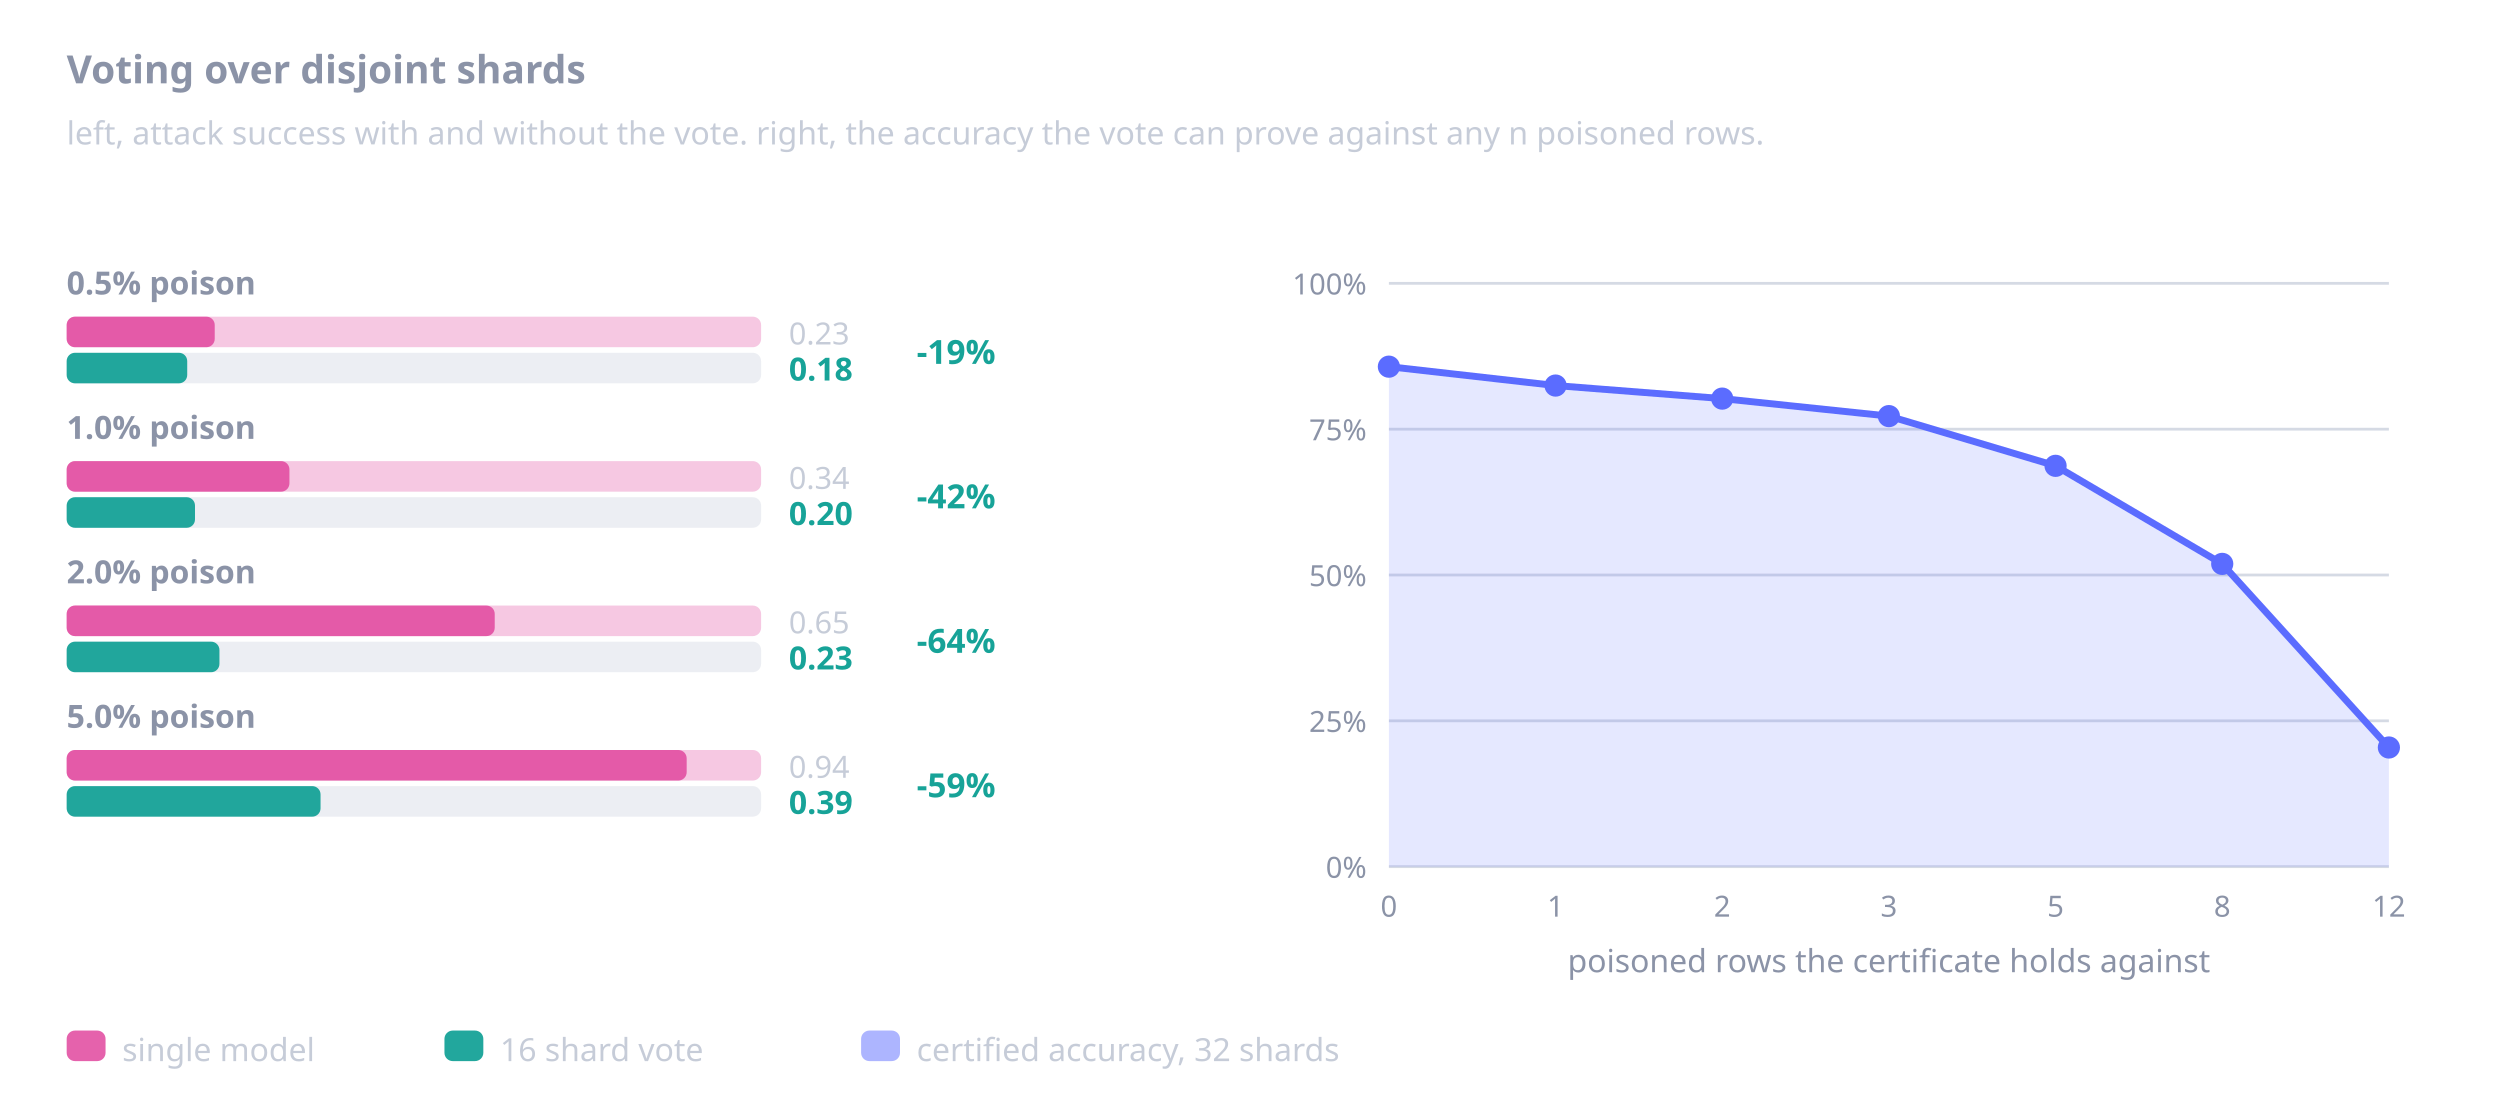
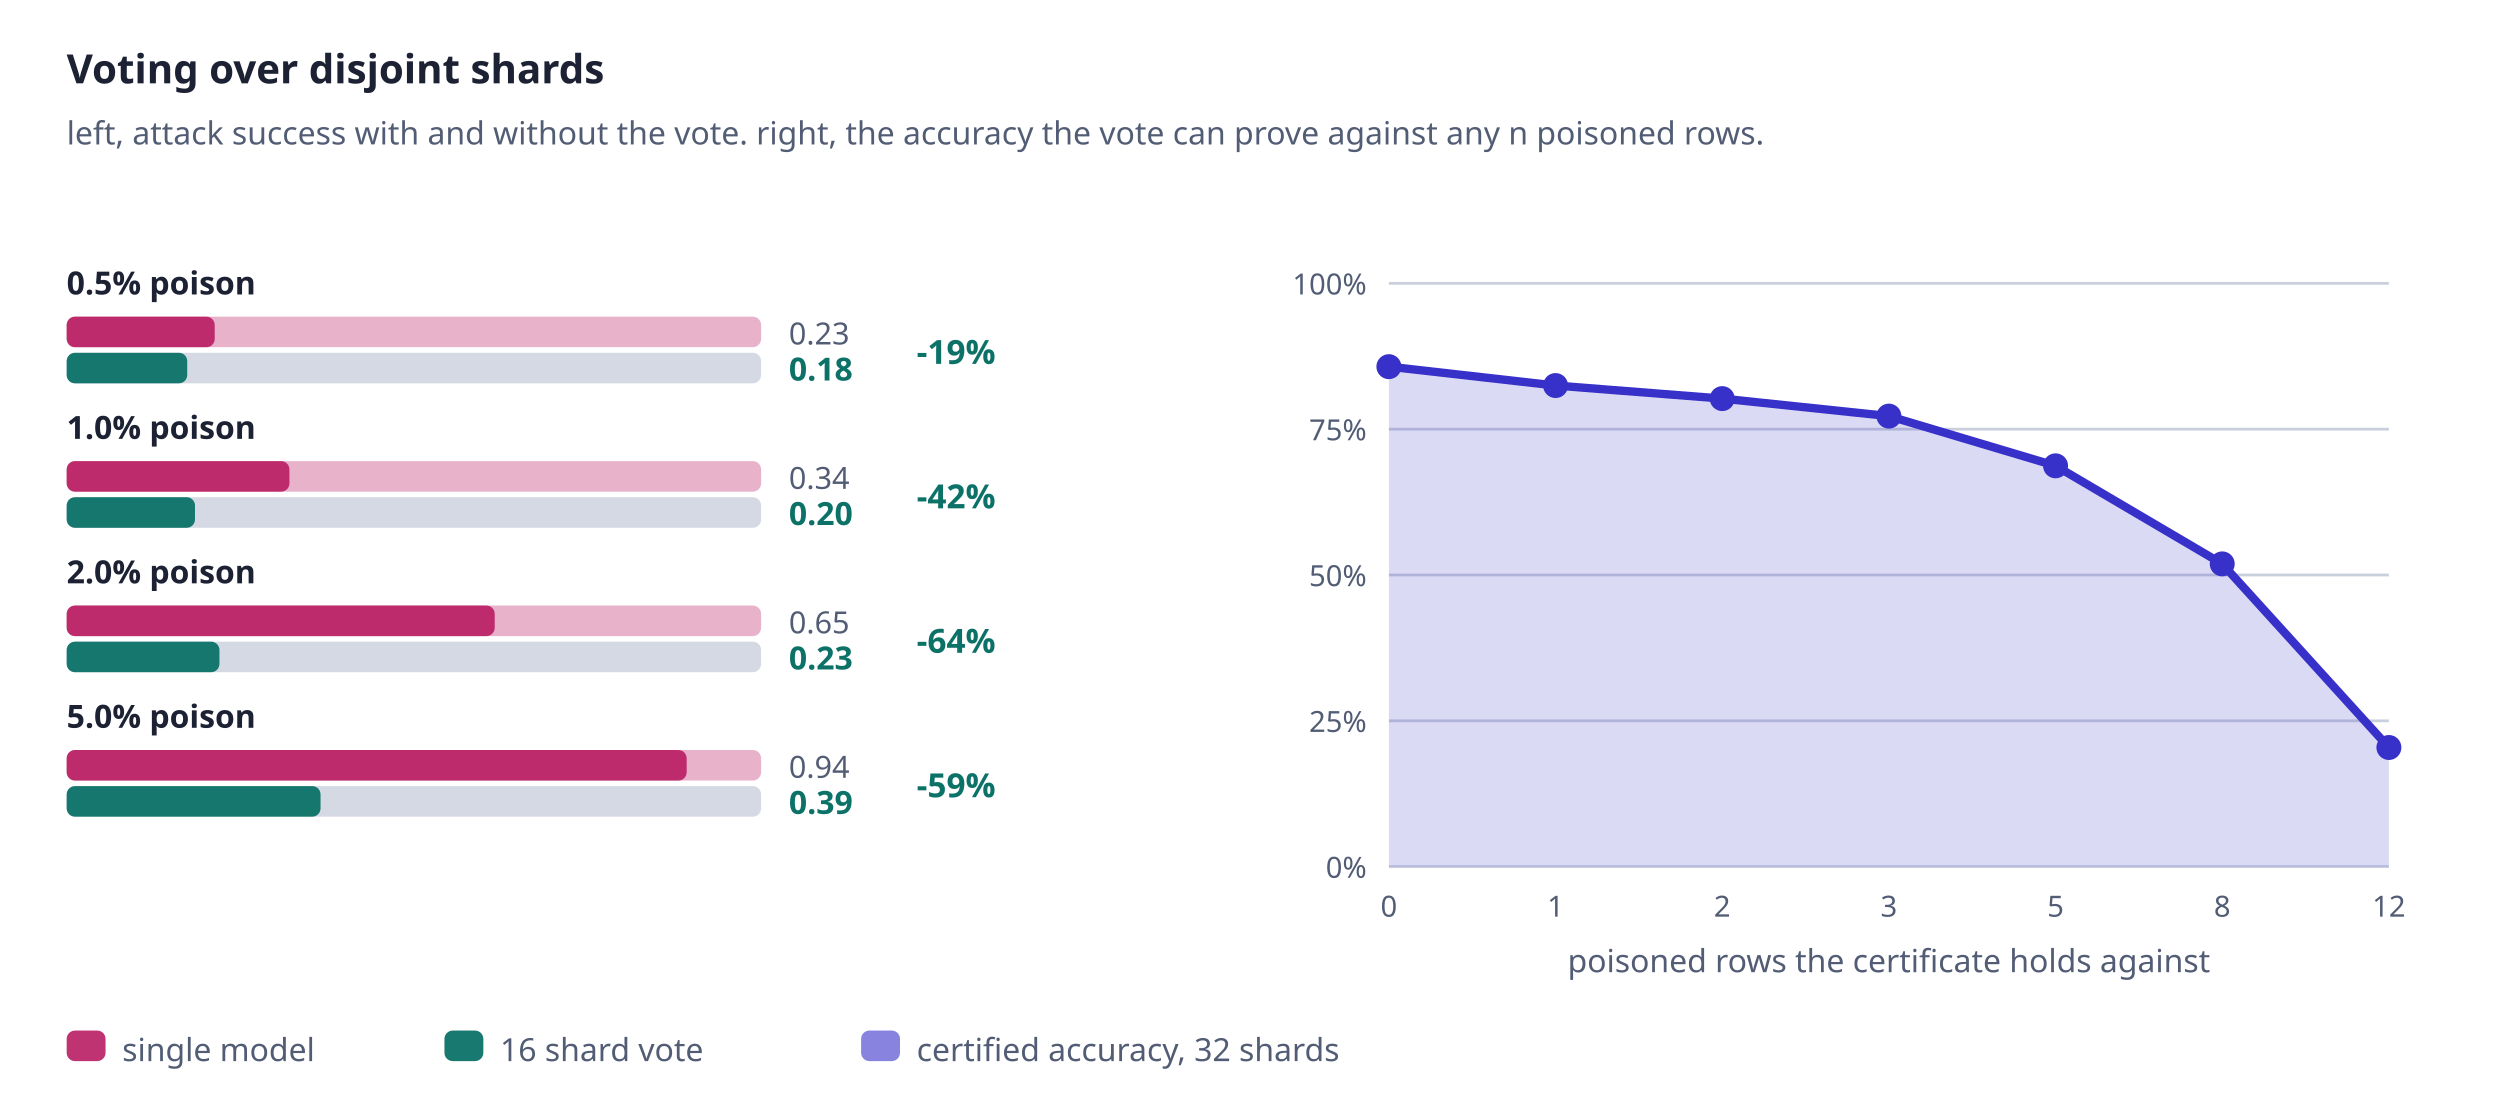
<svg xmlns="http://www.w3.org/2000/svg" viewBox="0 0 900 400" width="900" height="400" role="img">
-   <text x="24.0" y="30.0" font-family="Segoe UI, system-ui, -apple-system, sans-serif" font-size="14" fill="#8b93a7" text-anchor="start" font-weight="700">Voting over disjoint shards</text>
-   <text x="24.0" y="52.0" font-family="Segoe UI, system-ui, -apple-system, sans-serif" font-size="11.5" fill="#c6ccd8" text-anchor="start" font-weight="400">left, attack success with and without the vote. right, the accuracy the vote can prove against any n poisoned rows.</text>
-   <text x="24.0" y="106.0" font-family="Segoe UI, system-ui, -apple-system, sans-serif" font-size="11.5" fill="#8b93a7" text-anchor="start" font-weight="600">0.5% poison</text>
-   <rect x="24.0" y="114.0" width="250.0" height="11.0" rx="3" fill="#e0479e" opacity="0.30" />
-   <rect x="24.0" y="114.0" width="53.3" height="11.0" rx="3" fill="#e0479e" opacity="0.85" />
-   <rect x="24.0" y="127.0" width="250.0" height="11.0" rx="3" fill="#d5dae4" opacity="0.45" />
-   <rect x="24.0" y="127.0" width="43.4" height="11.0" rx="3" fill="#17a398" opacity="0.95" />
-   <text x="284.0" y="124.0" font-family="Segoe UI, system-ui, -apple-system, sans-serif" font-size="11" fill="#c6ccd8" text-anchor="start" font-weight="400">0.23</text>
-   <text x="284.0" y="137.0" font-family="Segoe UI, system-ui, -apple-system, sans-serif" font-size="11.5" fill="#17a398" text-anchor="start" font-weight="700">0.18</text>
-   <text x="330.0" y="131.0" font-family="Segoe UI, system-ui, -apple-system, sans-serif" font-size="12" fill="#17a398" text-anchor="start" font-weight="700">-19%</text>
-   <text x="24.0" y="158.0" font-family="Segoe UI, system-ui, -apple-system, sans-serif" font-size="11.5" fill="#8b93a7" text-anchor="start" font-weight="600">1.0% poison</text>
-   <rect x="24.0" y="166.0" width="250.0" height="11.0" rx="3" fill="#e0479e" opacity="0.30" />
-   <rect x="24.0" y="166.0" width="80.2" height="11.0" rx="3" fill="#e0479e" opacity="0.85" />
-   <rect x="24.0" y="179.0" width="250.0" height="11.0" rx="3" fill="#d5dae4" opacity="0.45" />
-   <rect x="24.0" y="179.0" width="46.2" height="11.0" rx="3" fill="#17a398" opacity="0.95" />
-   <text x="284.0" y="176.0" font-family="Segoe UI, system-ui, -apple-system, sans-serif" font-size="11" fill="#c6ccd8" text-anchor="start" font-weight="400">0.34</text>
-   <text x="284.0" y="189.0" font-family="Segoe UI, system-ui, -apple-system, sans-serif" font-size="11.5" fill="#17a398" text-anchor="start" font-weight="700">0.20</text>
-   <text x="330.0" y="183.0" font-family="Segoe UI, system-ui, -apple-system, sans-serif" font-size="12" fill="#17a398" text-anchor="start" font-weight="700">-42%</text>
-   <text x="24.0" y="210.0" font-family="Segoe UI, system-ui, -apple-system, sans-serif" font-size="11.5" fill="#8b93a7" text-anchor="start" font-weight="600">2.0% poison</text>
-   <rect x="24.0" y="218.0" width="250.0" height="11.0" rx="3" fill="#e0479e" opacity="0.30" />
-   <rect x="24.0" y="218.0" width="154.1" height="11.0" rx="3" fill="#e0479e" opacity="0.85" />
-   <rect x="24.0" y="231.0" width="250.0" height="11.0" rx="3" fill="#d5dae4" opacity="0.45" />
-   <rect x="24.0" y="231.0" width="55.0" height="11.0" rx="3" fill="#17a398" opacity="0.95" />
-   <text x="284.0" y="228.0" font-family="Segoe UI, system-ui, -apple-system, sans-serif" font-size="11" fill="#c6ccd8" text-anchor="start" font-weight="400">0.65</text>
-   <text x="284.0" y="241.0" font-family="Segoe UI, system-ui, -apple-system, sans-serif" font-size="11.5" fill="#17a398" text-anchor="start" font-weight="700">0.23</text>
-   <text x="330.0" y="235.0" font-family="Segoe UI, system-ui, -apple-system, sans-serif" font-size="12" fill="#17a398" text-anchor="start" font-weight="700">-64%</text>
-   <text x="24.0" y="262.0" font-family="Segoe UI, system-ui, -apple-system, sans-serif" font-size="11.5" fill="#8b93a7" text-anchor="start" font-weight="600">5.0% poison</text>
-   <rect x="24.0" y="270.0" width="250.0" height="11.0" rx="3" fill="#e0479e" opacity="0.30" />
-   <rect x="24.0" y="270.0" width="223.2" height="11.0" rx="3" fill="#e0479e" opacity="0.85" />
-   <rect x="24.0" y="283.0" width="250.0" height="11.0" rx="3" fill="#d5dae4" opacity="0.45" />
-   <rect x="24.0" y="283.0" width="91.4" height="11.0" rx="3" fill="#17a398" opacity="0.95" />
-   <text x="284.0" y="280.0" font-family="Segoe UI, system-ui, -apple-system, sans-serif" font-size="11" fill="#c6ccd8" text-anchor="start" font-weight="400">0.94</text>
-   <text x="284.0" y="293.0" font-family="Segoe UI, system-ui, -apple-system, sans-serif" font-size="11.5" fill="#17a398" text-anchor="start" font-weight="700">0.39</text>
-   <text x="330.0" y="287.0" font-family="Segoe UI, system-ui, -apple-system, sans-serif" font-size="12" fill="#17a398" text-anchor="start" font-weight="700">-59%</text>
-   <line x1="500.0" y1="312.0" x2="860.0" y2="312.0" stroke="#d5dae4" stroke-width="1" />
-   <text x="492.0" y="316.0" font-family="Segoe UI, system-ui, -apple-system, sans-serif" font-size="10.5" fill="#8b93a7" text-anchor="end" font-weight="400">0%</text>
-   <line x1="500.0" y1="259.5" x2="860.0" y2="259.5" stroke="#d5dae4" stroke-width="1" />
-   <text x="492.0" y="263.5" font-family="Segoe UI, system-ui, -apple-system, sans-serif" font-size="10.5" fill="#8b93a7" text-anchor="end" font-weight="400">25%</text>
-   <line x1="500.0" y1="207.0" x2="860.0" y2="207.0" stroke="#d5dae4" stroke-width="1" />
-   <text x="492.0" y="211.0" font-family="Segoe UI, system-ui, -apple-system, sans-serif" font-size="10.5" fill="#8b93a7" text-anchor="end" font-weight="400">50%</text>
-   <line x1="500.0" y1="154.5" x2="860.0" y2="154.5" stroke="#d5dae4" stroke-width="1" />
-   <text x="492.0" y="158.5" font-family="Segoe UI, system-ui, -apple-system, sans-serif" font-size="10.5" fill="#8b93a7" text-anchor="end" font-weight="400">75%</text>
-   <line x1="500.0" y1="102.0" x2="860.0" y2="102.0" stroke="#d5dae4" stroke-width="1" />
-   <text x="492.0" y="106.0" font-family="Segoe UI, system-ui, -apple-system, sans-serif" font-size="10.5" fill="#8b93a7" text-anchor="end" font-weight="400">100%</text>
-   <text x="500.0" y="330.0" font-family="Segoe UI, system-ui, -apple-system, sans-serif" font-size="10.5" fill="#8b93a7" text-anchor="middle" font-weight="400">0</text>
-   <text x="560.0" y="330.0" font-family="Segoe UI, system-ui, -apple-system, sans-serif" font-size="10.5" fill="#8b93a7" text-anchor="middle" font-weight="400">1</text>
-   <text x="620.0" y="330.0" font-family="Segoe UI, system-ui, -apple-system, sans-serif" font-size="10.5" fill="#8b93a7" text-anchor="middle" font-weight="400">2</text>
-   <text x="680.0" y="330.0" font-family="Segoe UI, system-ui, -apple-system, sans-serif" font-size="10.5" fill="#8b93a7" text-anchor="middle" font-weight="400">3</text>
-   <text x="740.0" y="330.0" font-family="Segoe UI, system-ui, -apple-system, sans-serif" font-size="10.5" fill="#8b93a7" text-anchor="middle" font-weight="400">5</text>
-   <text x="800.0" y="330.0" font-family="Segoe UI, system-ui, -apple-system, sans-serif" font-size="10.5" fill="#8b93a7" text-anchor="middle" font-weight="400">8</text>
-   <text x="860.0" y="330.0" font-family="Segoe UI, system-ui, -apple-system, sans-serif" font-size="10.5" fill="#8b93a7" text-anchor="middle" font-weight="400">12</text>
-   <path d="M500.0,312.0 L500.0,132.0 L560.0,138.8 L620.0,143.5 L680.0,149.8 L740.0,167.7 L800.0,203.0 L860.0,269.1 L860.0,312.0 Z" fill="#5b6cff" opacity="0.16" />
-   <path d="M500.0,132.0 L560.0,138.8 L620.0,143.5 L680.0,149.8 L740.0,167.7 L800.0,203.0 L860.0,269.1" fill="none" stroke="#5b6cff" stroke-width="2.5" />
-   <circle cx="500.0" cy="132.0" r="4" fill="#5b6cff" />
-   <circle cx="560.0" cy="138.8" r="4" fill="#5b6cff" />
-   <circle cx="620.0" cy="143.5" r="4" fill="#5b6cff" />
-   <circle cx="680.0" cy="149.8" r="4" fill="#5b6cff" />
-   <circle cx="740.0" cy="167.7" r="4" fill="#5b6cff" />
-   <circle cx="800.0" cy="203.0" r="4" fill="#5b6cff" />
-   <circle cx="860.0" cy="269.1" r="4" fill="#5b6cff" />
-   <text x="680.0" y="350.0" font-family="Segoe UI, system-ui, -apple-system, sans-serif" font-size="11.5" fill="#8b93a7" text-anchor="middle" font-weight="400">poisoned rows the certificate holds against</text>
-   <rect x="24.0" y="371.0" width="14.0" height="11.0" rx="3" fill="#e0479e" opacity="0.85" />
-   <text x="44.0" y="382.0" font-family="Segoe UI, system-ui, -apple-system, sans-serif" font-size="11.5" fill="#c6ccd8" text-anchor="start" font-weight="400">single model</text>
-   <rect x="160.0" y="371.0" width="14.0" height="11.0" rx="3" fill="#17a398" opacity="0.95" />
-   <text x="180.0" y="382.0" font-family="Segoe UI, system-ui, -apple-system, sans-serif" font-size="11.5" fill="#c6ccd8" text-anchor="start" font-weight="400">16 shard vote</text>
-   <rect x="310.0" y="371.0" width="14.0" height="11.0" rx="3" fill="#5b6cff" opacity="0.50" />
-   <text x="330.0" y="382.0" font-family="Segoe UI, system-ui, -apple-system, sans-serif" font-size="11.5" fill="#c6ccd8" text-anchor="start" font-weight="400">certified accuracy, 32 shards</text>
+   <text x="24.0" y="30.0" font-family="Segoe UI, system-ui, -apple-system, sans-serif" font-size="14.5" fill="#1c2233" text-anchor="start" font-weight="700">Voting over disjoint shards</text>
+   <text x="24.0" y="52.0" font-family="Segoe UI, system-ui, -apple-system, sans-serif" font-size="11.5" fill="#525d75" text-anchor="start" font-weight="400">left, attack success with and without the vote. right, the accuracy the vote can prove against any n poisoned rows.</text>
+   <text x="24.0" y="106.0" font-family="Segoe UI, system-ui, -apple-system, sans-serif" font-size="11.5" fill="#1c2233" text-anchor="start" font-weight="600">0.5% poison</text>
+   <rect x="24.0" y="114.0" width="250.0" height="11.0" rx="3" fill="#b81d63" opacity="0.34" />
+   <rect x="24.0" y="114.0" width="53.3" height="11.0" rx="3" fill="#b81d63" opacity="0.90" />
+   <rect x="24.0" y="127.0" width="250.0" height="11.0" rx="3" fill="#c9cfdd" opacity="0.80" />
+   <rect x="24.0" y="127.0" width="43.4" height="11.0" rx="3" fill="#0c7268" opacity="0.95" />
+   <text x="284.0" y="124.0" font-family="Segoe UI, system-ui, -apple-system, sans-serif" font-size="11" fill="#525d75" text-anchor="start" font-weight="400">0.23</text>
+   <text x="284.0" y="137.0" font-family="Segoe UI, system-ui, -apple-system, sans-serif" font-size="11.5" fill="#0c7268" text-anchor="start" font-weight="700">0.18</text>
+   <text x="330.0" y="131.0" font-family="Segoe UI, system-ui, -apple-system, sans-serif" font-size="12" fill="#0c7268" text-anchor="start" font-weight="700">-19%</text>
+   <text x="24.0" y="158.0" font-family="Segoe UI, system-ui, -apple-system, sans-serif" font-size="11.5" fill="#1c2233" text-anchor="start" font-weight="600">1.0% poison</text>
+   <rect x="24.0" y="166.0" width="250.0" height="11.0" rx="3" fill="#b81d63" opacity="0.34" />
+   <rect x="24.0" y="166.0" width="80.2" height="11.0" rx="3" fill="#b81d63" opacity="0.90" />
+   <rect x="24.0" y="179.0" width="250.0" height="11.0" rx="3" fill="#c9cfdd" opacity="0.80" />
+   <rect x="24.0" y="179.0" width="46.2" height="11.0" rx="3" fill="#0c7268" opacity="0.95" />
+   <text x="284.0" y="176.0" font-family="Segoe UI, system-ui, -apple-system, sans-serif" font-size="11" fill="#525d75" text-anchor="start" font-weight="400">0.34</text>
+   <text x="284.0" y="189.0" font-family="Segoe UI, system-ui, -apple-system, sans-serif" font-size="11.5" fill="#0c7268" text-anchor="start" font-weight="700">0.20</text>
+   <text x="330.0" y="183.0" font-family="Segoe UI, system-ui, -apple-system, sans-serif" font-size="12" fill="#0c7268" text-anchor="start" font-weight="700">-42%</text>
+   <text x="24.0" y="210.0" font-family="Segoe UI, system-ui, -apple-system, sans-serif" font-size="11.5" fill="#1c2233" text-anchor="start" font-weight="600">2.0% poison</text>
+   <rect x="24.0" y="218.0" width="250.0" height="11.0" rx="3" fill="#b81d63" opacity="0.34" />
+   <rect x="24.0" y="218.0" width="154.1" height="11.0" rx="3" fill="#b81d63" opacity="0.90" />
+   <rect x="24.0" y="231.0" width="250.0" height="11.0" rx="3" fill="#c9cfdd" opacity="0.80" />
+   <rect x="24.0" y="231.0" width="55.0" height="11.0" rx="3" fill="#0c7268" opacity="0.95" />
+   <text x="284.0" y="228.0" font-family="Segoe UI, system-ui, -apple-system, sans-serif" font-size="11" fill="#525d75" text-anchor="start" font-weight="400">0.65</text>
+   <text x="284.0" y="241.0" font-family="Segoe UI, system-ui, -apple-system, sans-serif" font-size="11.5" fill="#0c7268" text-anchor="start" font-weight="700">0.23</text>
+   <text x="330.0" y="235.0" font-family="Segoe UI, system-ui, -apple-system, sans-serif" font-size="12" fill="#0c7268" text-anchor="start" font-weight="700">-64%</text>
+   <text x="24.0" y="262.0" font-family="Segoe UI, system-ui, -apple-system, sans-serif" font-size="11.5" fill="#1c2233" text-anchor="start" font-weight="600">5.0% poison</text>
+   <rect x="24.0" y="270.0" width="250.0" height="11.0" rx="3" fill="#b81d63" opacity="0.34" />
+   <rect x="24.0" y="270.0" width="223.2" height="11.0" rx="3" fill="#b81d63" opacity="0.90" />
+   <rect x="24.0" y="283.0" width="250.0" height="11.0" rx="3" fill="#c9cfdd" opacity="0.80" />
+   <rect x="24.0" y="283.0" width="91.4" height="11.0" rx="3" fill="#0c7268" opacity="0.95" />
+   <text x="284.0" y="280.0" font-family="Segoe UI, system-ui, -apple-system, sans-serif" font-size="11" fill="#525d75" text-anchor="start" font-weight="400">0.94</text>
+   <text x="284.0" y="293.0" font-family="Segoe UI, system-ui, -apple-system, sans-serif" font-size="11.5" fill="#0c7268" text-anchor="start" font-weight="700">0.39</text>
+   <text x="330.0" y="287.0" font-family="Segoe UI, system-ui, -apple-system, sans-serif" font-size="12" fill="#0c7268" text-anchor="start" font-weight="700">-59%</text>
+   <line x1="500.0" y1="312.0" x2="860.0" y2="312.0" stroke="#c9cfdd" stroke-width="1" />
+   <text x="492.0" y="316.0" font-family="Segoe UI, system-ui, -apple-system, sans-serif" font-size="10.5" fill="#525d75" text-anchor="end" font-weight="400">0%</text>
+   <line x1="500.0" y1="259.5" x2="860.0" y2="259.5" stroke="#c9cfdd" stroke-width="1" />
+   <text x="492.0" y="263.5" font-family="Segoe UI, system-ui, -apple-system, sans-serif" font-size="10.5" fill="#525d75" text-anchor="end" font-weight="400">25%</text>
+   <line x1="500.0" y1="207.0" x2="860.0" y2="207.0" stroke="#c9cfdd" stroke-width="1" />
+   <text x="492.0" y="211.0" font-family="Segoe UI, system-ui, -apple-system, sans-serif" font-size="10.5" fill="#525d75" text-anchor="end" font-weight="400">50%</text>
+   <line x1="500.0" y1="154.5" x2="860.0" y2="154.5" stroke="#c9cfdd" stroke-width="1" />
+   <text x="492.0" y="158.5" font-family="Segoe UI, system-ui, -apple-system, sans-serif" font-size="10.5" fill="#525d75" text-anchor="end" font-weight="400">75%</text>
+   <line x1="500.0" y1="102.0" x2="860.0" y2="102.0" stroke="#c9cfdd" stroke-width="1" />
+   <text x="492.0" y="106.0" font-family="Segoe UI, system-ui, -apple-system, sans-serif" font-size="10.5" fill="#525d75" text-anchor="end" font-weight="400">100%</text>
+   <text x="500.0" y="330.0" font-family="Segoe UI, system-ui, -apple-system, sans-serif" font-size="10.5" fill="#525d75" text-anchor="middle" font-weight="400">0</text>
+   <text x="560.0" y="330.0" font-family="Segoe UI, system-ui, -apple-system, sans-serif" font-size="10.5" fill="#525d75" text-anchor="middle" font-weight="400">1</text>
+   <text x="620.0" y="330.0" font-family="Segoe UI, system-ui, -apple-system, sans-serif" font-size="10.5" fill="#525d75" text-anchor="middle" font-weight="400">2</text>
+   <text x="680.0" y="330.0" font-family="Segoe UI, system-ui, -apple-system, sans-serif" font-size="10.5" fill="#525d75" text-anchor="middle" font-weight="400">3</text>
+   <text x="740.0" y="330.0" font-family="Segoe UI, system-ui, -apple-system, sans-serif" font-size="10.5" fill="#525d75" text-anchor="middle" font-weight="400">5</text>
+   <text x="800.0" y="330.0" font-family="Segoe UI, system-ui, -apple-system, sans-serif" font-size="10.5" fill="#525d75" text-anchor="middle" font-weight="400">8</text>
+   <text x="860.0" y="330.0" font-family="Segoe UI, system-ui, -apple-system, sans-serif" font-size="10.5" fill="#525d75" text-anchor="middle" font-weight="400">12</text>
+   <path d="M500.0,312.0 L500.0,132.0 L560.0,138.8 L620.0,143.5 L680.0,149.8 L740.0,167.7 L800.0,203.0 L860.0,269.1 L860.0,312.0 Z" fill="#3730c9" opacity="0.18" />
+   <path d="M500.0,132.0 L560.0,138.8 L620.0,143.5 L680.0,149.8 L740.0,167.7 L800.0,203.0 L860.0,269.1" fill="none" stroke="#3730c9" stroke-width="3" />
+   <circle cx="500.0" cy="132.0" r="4.5" fill="#3730c9" />
+   <circle cx="560.0" cy="138.8" r="4.5" fill="#3730c9" />
+   <circle cx="620.0" cy="143.5" r="4.5" fill="#3730c9" />
+   <circle cx="680.0" cy="149.8" r="4.5" fill="#3730c9" />
+   <circle cx="740.0" cy="167.7" r="4.5" fill="#3730c9" />
+   <circle cx="800.0" cy="203.0" r="4.5" fill="#3730c9" />
+   <circle cx="860.0" cy="269.1" r="4.5" fill="#3730c9" />
+   <text x="680.0" y="350.0" font-family="Segoe UI, system-ui, -apple-system, sans-serif" font-size="11.5" fill="#525d75" text-anchor="middle" font-weight="400">poisoned rows the certificate holds against</text>
+   <rect x="24.0" y="371.0" width="14.0" height="11.0" rx="3" fill="#b81d63" opacity="0.90" />
+   <text x="44.0" y="382.0" font-family="Segoe UI, system-ui, -apple-system, sans-serif" font-size="11.5" fill="#525d75" text-anchor="start" font-weight="400">single model</text>
+   <rect x="160.0" y="371.0" width="14.0" height="11.0" rx="3" fill="#0c7268" opacity="0.95" />
+   <text x="180.0" y="382.0" font-family="Segoe UI, system-ui, -apple-system, sans-serif" font-size="11.5" fill="#525d75" text-anchor="start" font-weight="400">16 shard vote</text>
+   <rect x="310.0" y="371.0" width="14.0" height="11.0" rx="3" fill="#3730c9" opacity="0.60" />
+   <text x="330.0" y="382.0" font-family="Segoe UI, system-ui, -apple-system, sans-serif" font-size="11.5" fill="#525d75" text-anchor="start" font-weight="400">certified accuracy, 32 shards</text>
</svg>
